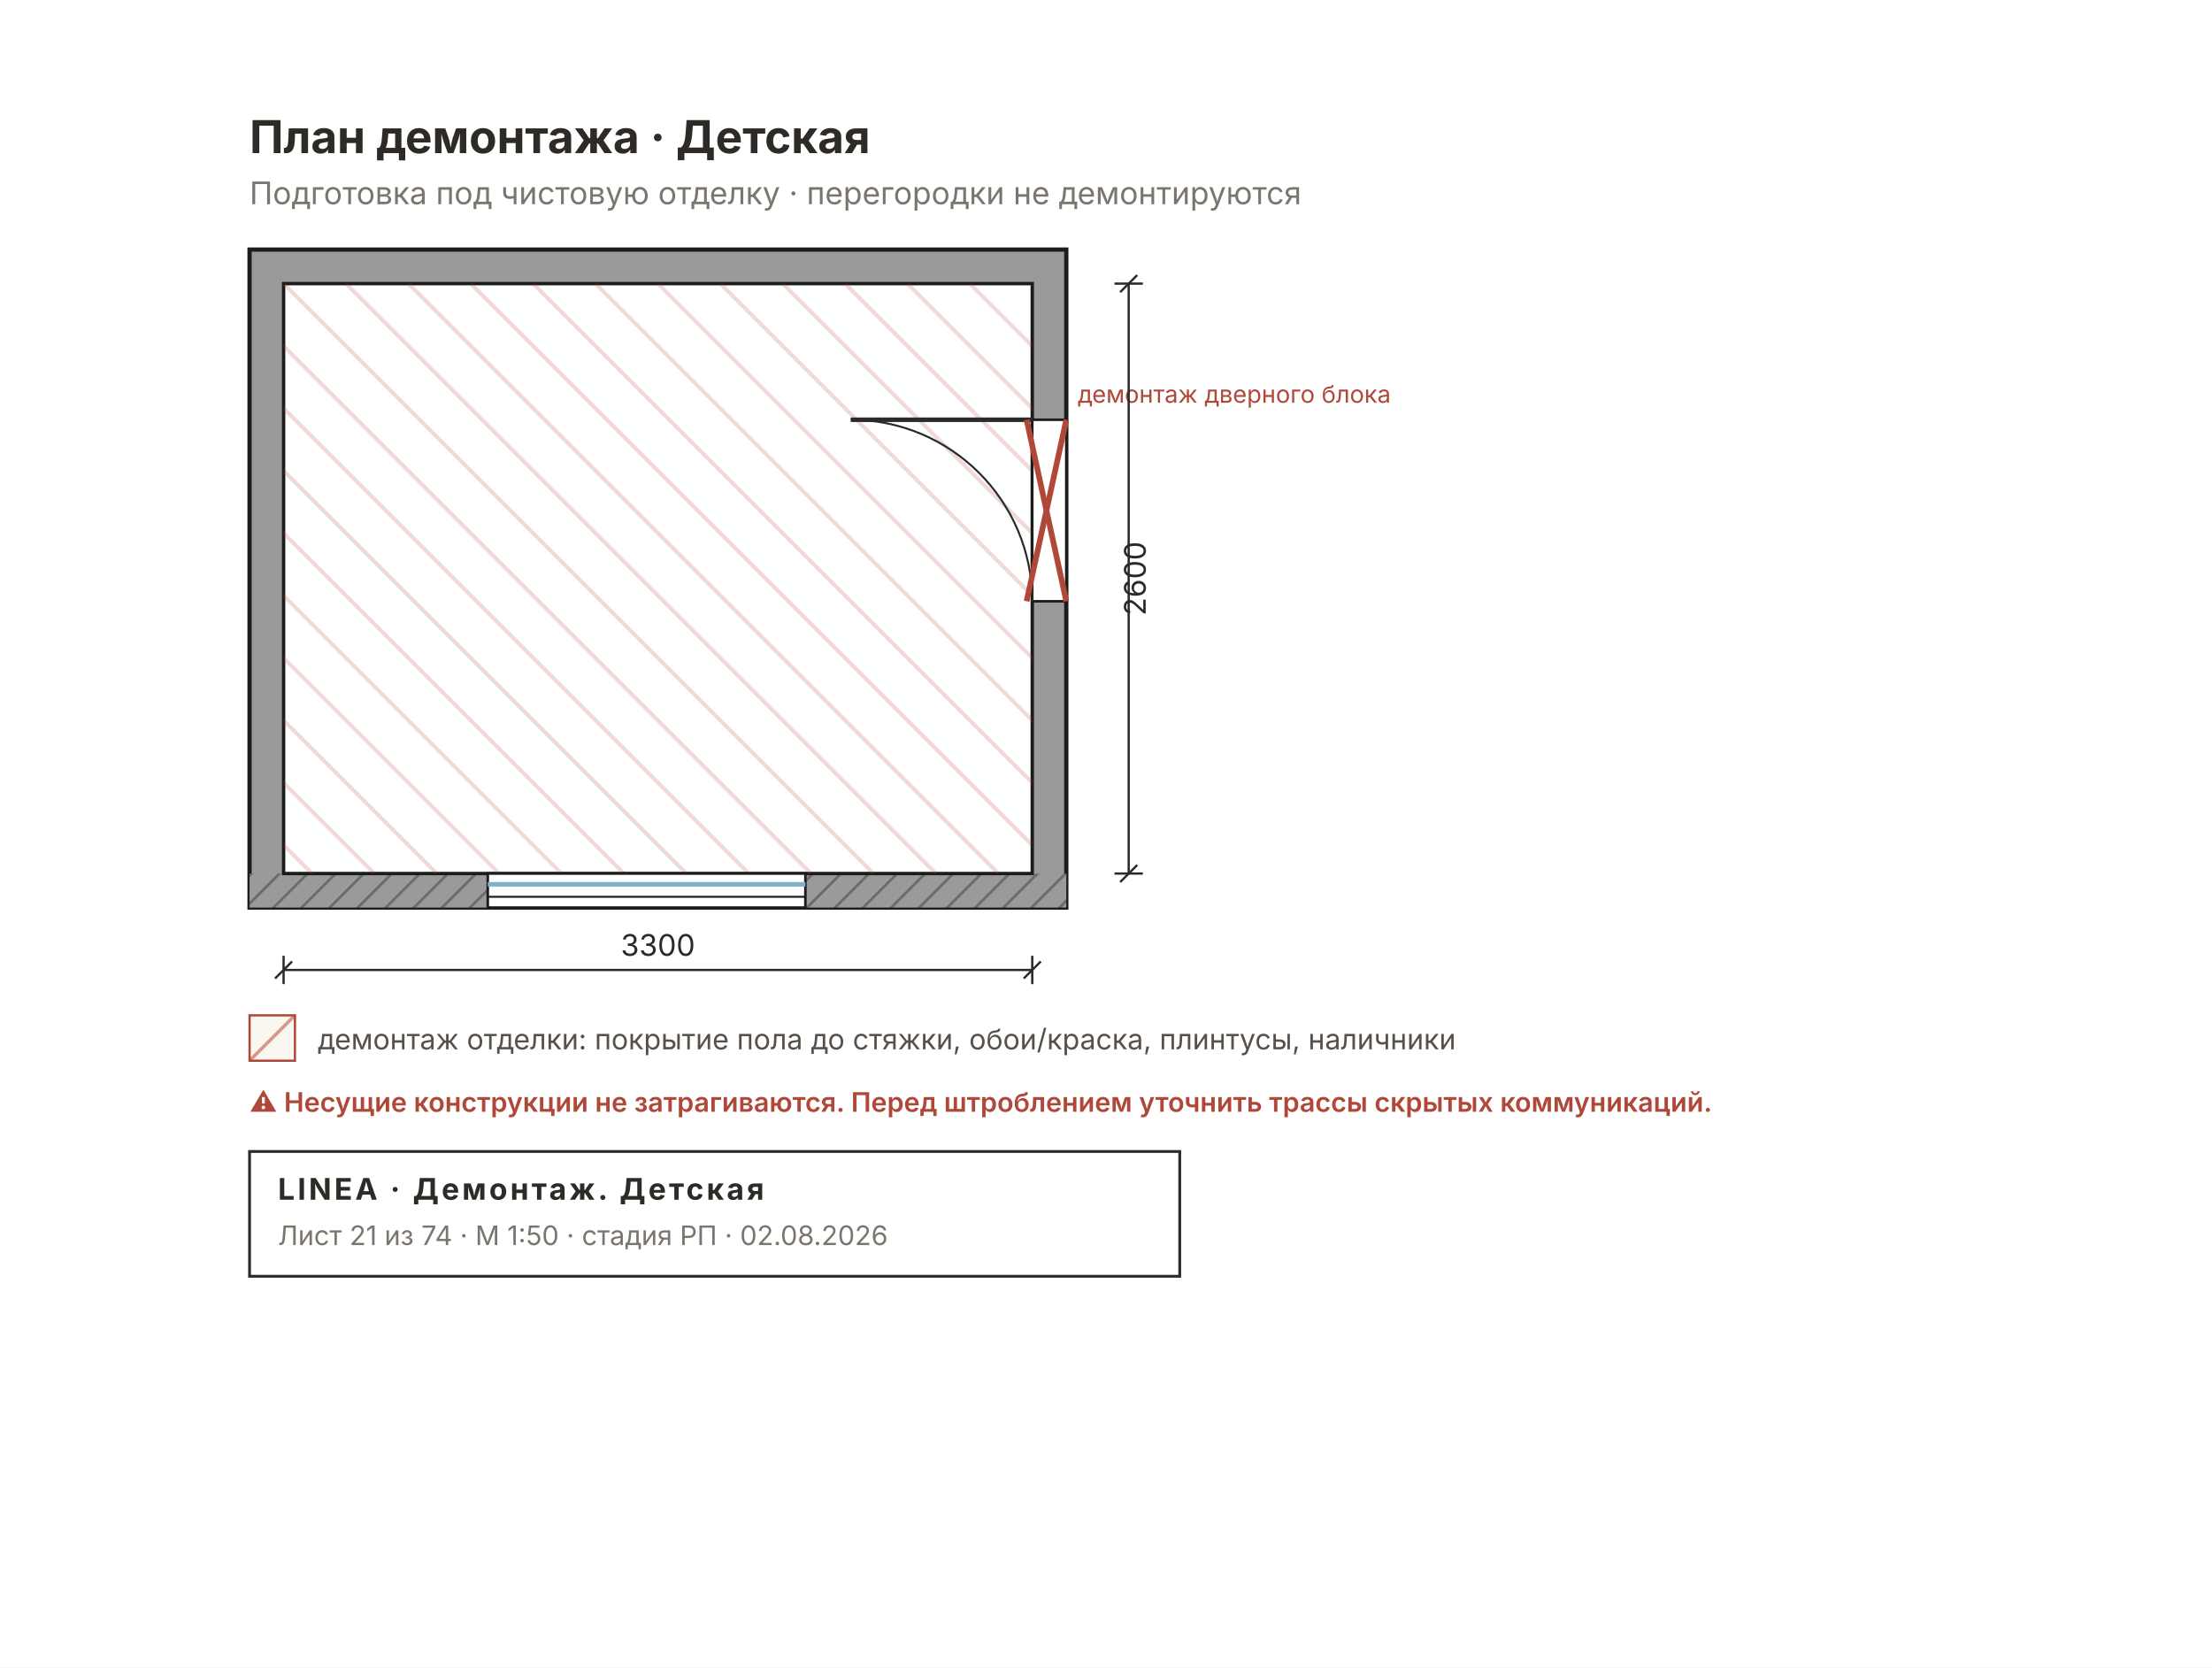
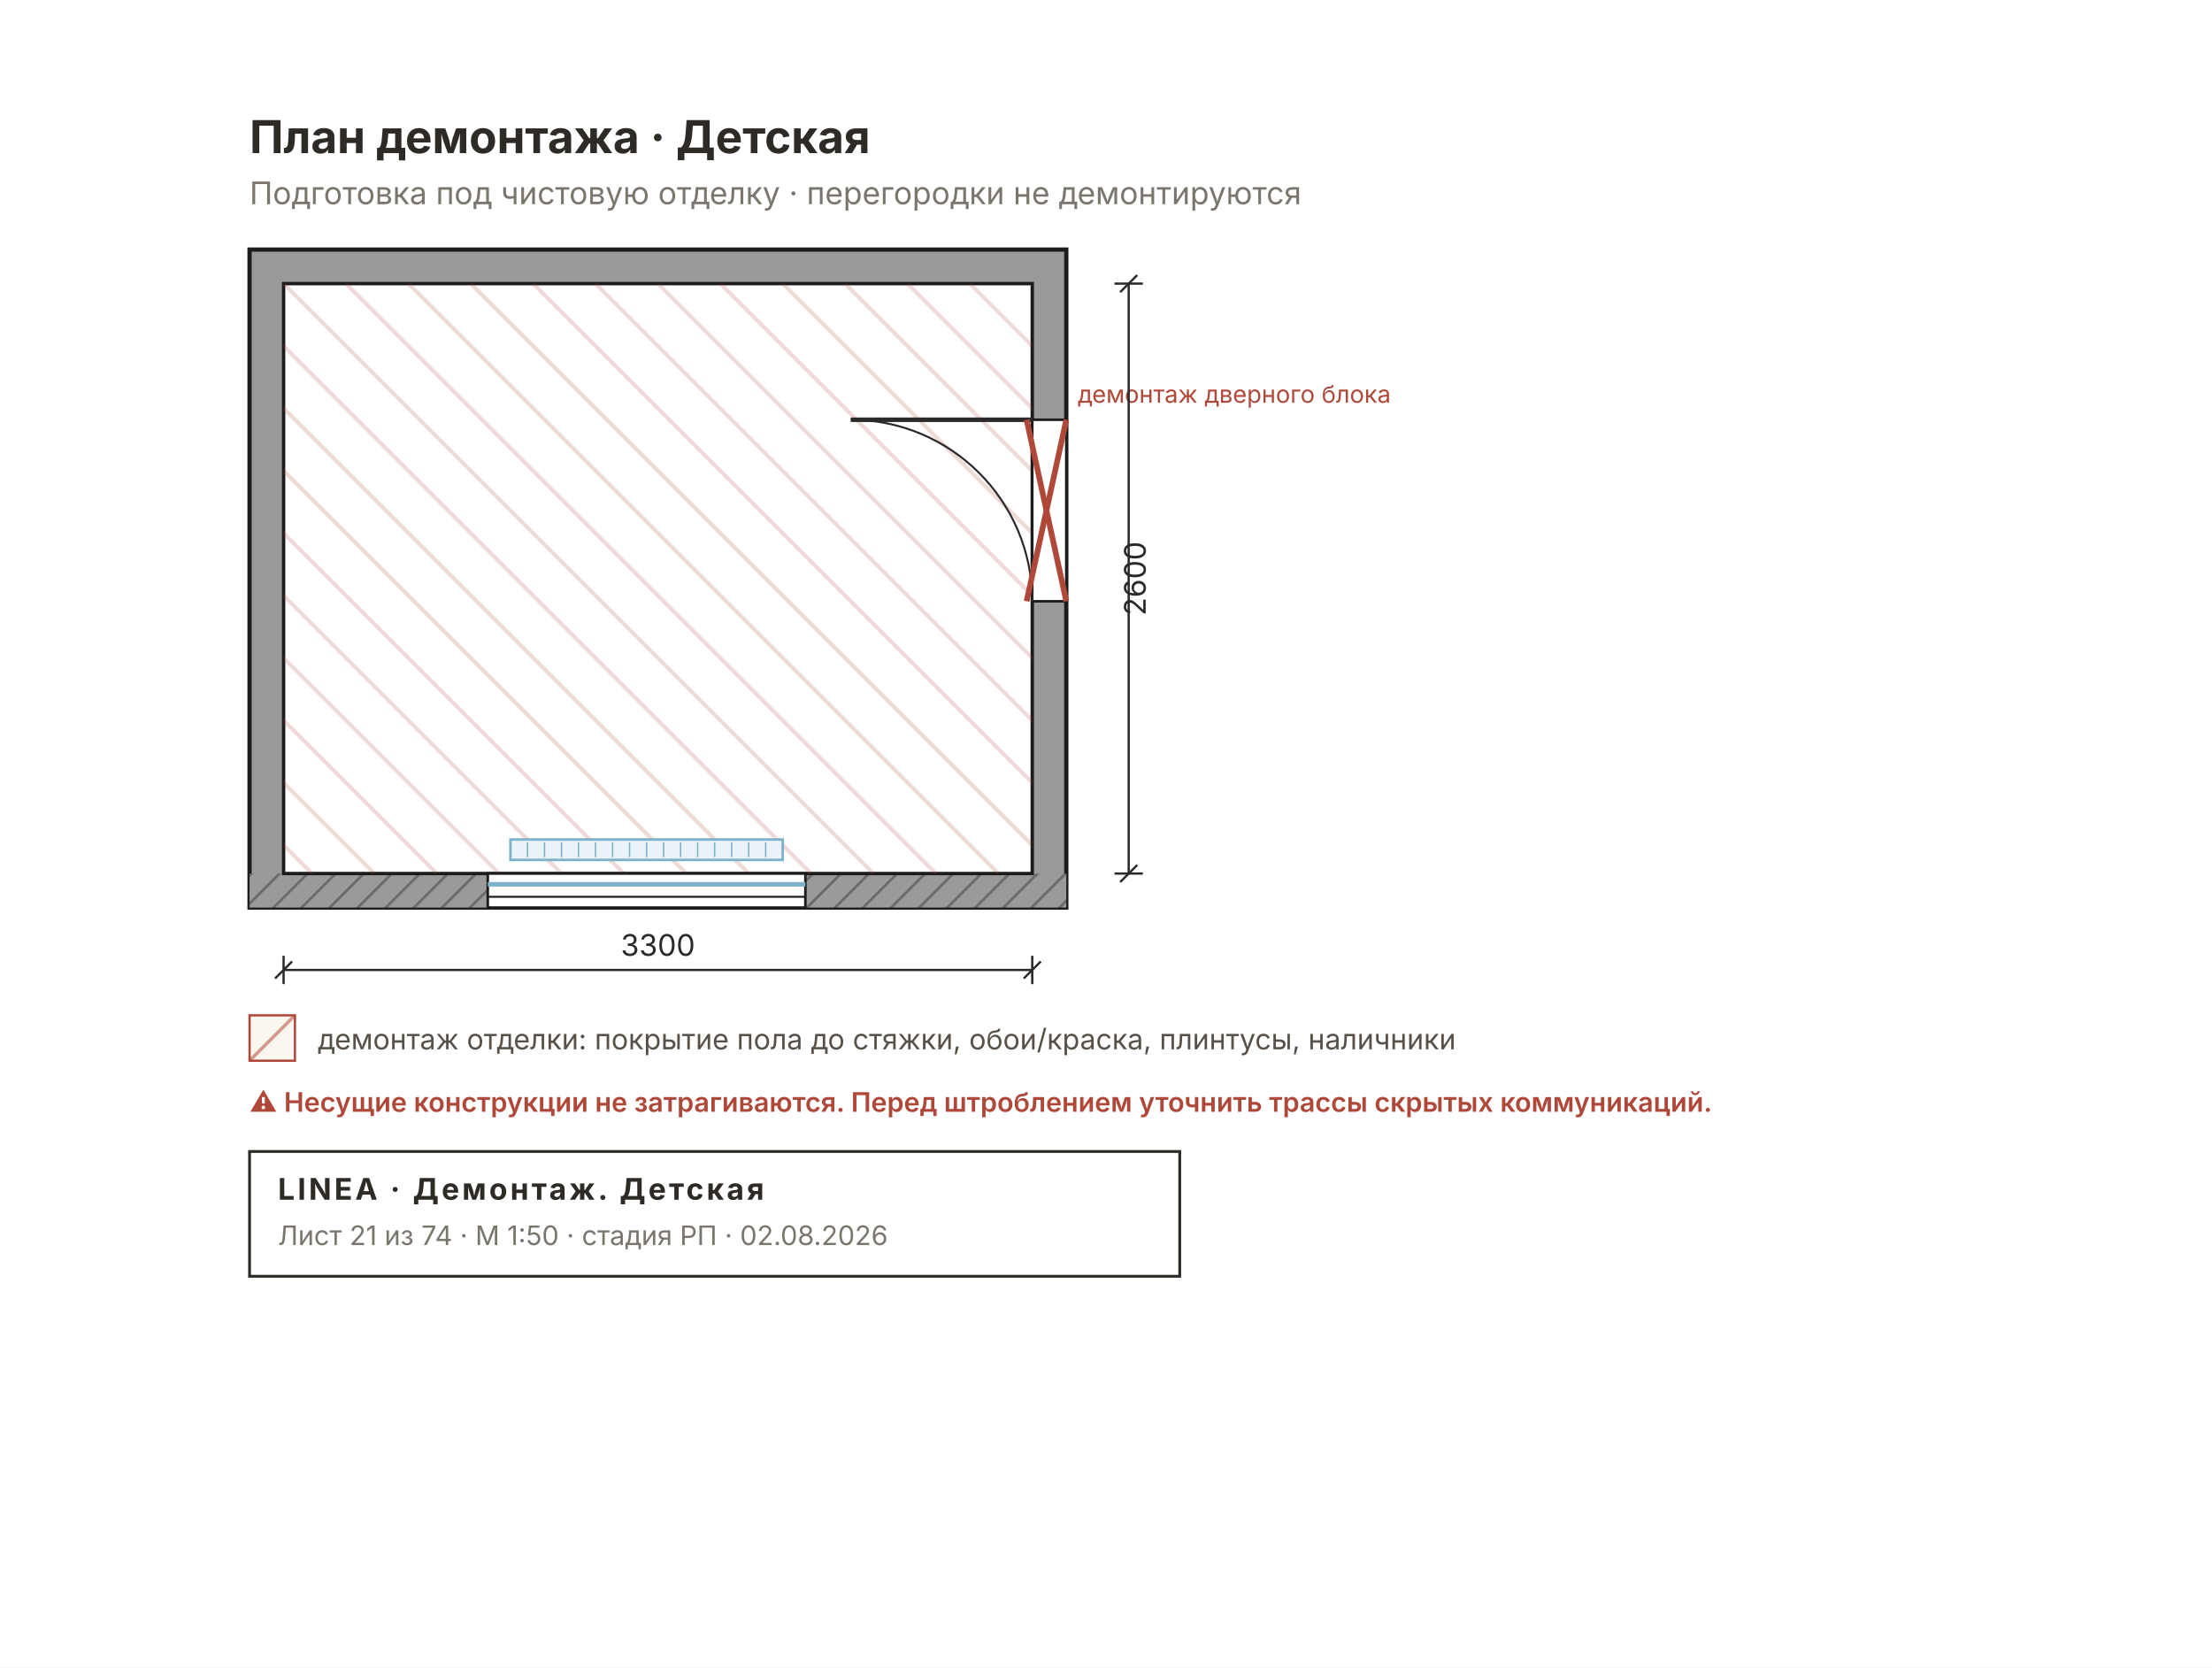
<svg xmlns="http://www.w3.org/2000/svg" width="780" height="588" viewBox="0 0 780 588" font-family="Inter, &quot;Helvetica Neue&quot;, Arial, sans-serif">
  <rect width="780" height="588" fill="#FFFFFF" />
  <defs>
    <pattern id="rh21" width="7" height="7" patternUnits="userSpaceOnUse" patternTransform="rotate(45)">
      <rect width="7" height="7" fill="#9A9A9A" />
      <line x1="0" y1="0" x2="0" y2="7" stroke="#6E6E6E" stroke-width="2" />
    </pattern>
  </defs>
  <rect x="88" y="88" width="288" height="232" fill="#9A9A9A" stroke="#1C1C1C" stroke-width="1.5" />
  <rect x="88" y="308" width="288" height="12" fill="url(#rh21)" />
  <rect x="100" y="100" width="264" height="208" fill="#FFFFFF" stroke="#1C1C1C" stroke-width="1.2" />
  <clipPath id="dm3">
    <rect x="100" y="100" width="264" height="208" />
  </clipPath>
  <g clip-path="url(#dm3)">
    <line x1="-120" y1="100" x2="88" y2="308" stroke="#B0483A33" stroke-width="1.4" />
    <line x1="-98" y1="100" x2="110" y2="308" stroke="#B0483A33" stroke-width="1.4" />
    <line x1="-76" y1="100" x2="132" y2="308" stroke="#B0483A33" stroke-width="1.4" />
    <line x1="-54" y1="100" x2="154" y2="308" stroke="#B0483A33" stroke-width="1.4" />
    <line x1="-32" y1="100" x2="176" y2="308" stroke="#B0483A33" stroke-width="1.4" />
    <line x1="-10" y1="100" x2="198" y2="308" stroke="#B0483A33" stroke-width="1.4" />
    <line x1="12" y1="100" x2="220" y2="308" stroke="#B0483A33" stroke-width="1.4" />
    <line x1="34" y1="100" x2="242" y2="308" stroke="#B0483A33" stroke-width="1.4" />
    <line x1="56" y1="100" x2="264" y2="308" stroke="#B0483A33" stroke-width="1.4" />
    <line x1="78" y1="100" x2="286" y2="308" stroke="#B0483A33" stroke-width="1.4" />
    <line x1="100" y1="100" x2="308" y2="308" stroke="#B0483A33" stroke-width="1.4" />
    <line x1="122" y1="100" x2="330" y2="308" stroke="#B0483A33" stroke-width="1.4" />
    <line x1="144" y1="100" x2="352" y2="308" stroke="#B0483A33" stroke-width="1.4" />
    <line x1="166" y1="100" x2="374" y2="308" stroke="#B0483A33" stroke-width="1.4" />
    <line x1="188" y1="100" x2="396" y2="308" stroke="#B0483A33" stroke-width="1.4" />
    <line x1="210" y1="100" x2="418" y2="308" stroke="#B0483A33" stroke-width="1.4" />
    <line x1="232" y1="100" x2="440" y2="308" stroke="#B0483A33" stroke-width="1.4" />
    <line x1="254" y1="100" x2="462" y2="308" stroke="#B0483A33" stroke-width="1.4" />
    <line x1="276" y1="100" x2="484" y2="308" stroke="#B0483A33" stroke-width="1.4" />
    <line x1="298" y1="100" x2="506" y2="308" stroke="#B0483A33" stroke-width="1.4" />
    <line x1="320" y1="100" x2="528" y2="308" stroke="#B0483A33" stroke-width="1.4" />
    <line x1="342" y1="100" x2="550" y2="308" stroke="#B0483A33" stroke-width="1.4" />
    <line x1="364" y1="100" x2="572" y2="308" stroke="#B0483A33" stroke-width="1.4" />
    <line x1="386" y1="100" x2="594" y2="308" stroke="#B0483A33" stroke-width="1.4" />
    <line x1="408" y1="100" x2="616" y2="308" stroke="#B0483A33" stroke-width="1.4" />
    <line x1="430" y1="100" x2="638" y2="308" stroke="#B0483A33" stroke-width="1.4" />
    <line x1="452" y1="100" x2="660" y2="308" stroke="#B0483A33" stroke-width="1.4" />
    <line x1="474" y1="100" x2="682" y2="308" stroke="#B0483A33" stroke-width="1.4" />
    <line x1="496" y1="100" x2="704" y2="308" stroke="#B0483A33" stroke-width="1.4" />
    <line x1="518" y1="100" x2="726" y2="308" stroke="#B0483A33" stroke-width="1.4" />
    <line x1="540" y1="100" x2="748" y2="308" stroke="#B0483A33" stroke-width="1.4" />
    <line x1="562" y1="100" x2="770" y2="308" stroke="#B0483A33" stroke-width="1.4" />
  </g>
  <rect x="172" y="308" width="112" height="12" fill="#FFFFFF" stroke="#1C1C1C" stroke-width="0.9" />
  <line x1="172" y1="311.8" x2="284" y2="311.8" stroke="#7FB2C8" stroke-width="1.6" />
  <line x1="172" y1="316.2" x2="284" y2="316.2" stroke="#1C1C1C" stroke-width="0.7" />
+   <rect x="180" y="296" width="96" height="7.2" fill="#EAF3F7" stroke="#7FB2C8" stroke-width="0.9" />
+   <line x1="186" y1="297" x2="186" y2="302.2" stroke="#7FB2C8" stroke-width="0.5" />
+   <line x1="192" y1="297" x2="192" y2="302.2" stroke="#7FB2C8" stroke-width="0.5" />
+   <line x1="198" y1="297" x2="198" y2="302.2" stroke="#7FB2C8" stroke-width="0.5" />
+   <line x1="204" y1="297" x2="204" y2="302.2" stroke="#7FB2C8" stroke-width="0.5" />
+   <line x1="210" y1="297" x2="210" y2="302.2" stroke="#7FB2C8" stroke-width="0.5" />
+   <line x1="216" y1="297" x2="216" y2="302.2" stroke="#7FB2C8" stroke-width="0.5" />
+   <line x1="222" y1="297" x2="222" y2="302.2" stroke="#7FB2C8" stroke-width="0.5" />
+   <line x1="228" y1="297" x2="228" y2="302.2" stroke="#7FB2C8" stroke-width="0.5" />
+   <line x1="234" y1="297" x2="234" y2="302.2" stroke="#7FB2C8" stroke-width="0.5" />
+   <line x1="240" y1="297" x2="240" y2="302.2" stroke="#7FB2C8" stroke-width="0.5" />
+   <line x1="246" y1="297" x2="246" y2="302.2" stroke="#7FB2C8" stroke-width="0.5" />
+   <line x1="252" y1="297" x2="252" y2="302.2" stroke="#7FB2C8" stroke-width="0.5" />
+   <line x1="258" y1="297" x2="258" y2="302.2" stroke="#7FB2C8" stroke-width="0.5" />
+   <line x1="264" y1="297" x2="264" y2="302.2" stroke="#7FB2C8" stroke-width="0.5" />
+   <line x1="270" y1="297" x2="270" y2="302.2" stroke="#7FB2C8" stroke-width="0.5" />
  <rect x="364" y="148" width="12" height="64" fill="#FFFFFF" stroke="#1C1C1C" stroke-width="0.9" />
  <line x1="364" y1="148" x2="300" y2="148" stroke="#2A2A2A" stroke-width="1.6" />
  <path d="M 364 212 A 64 64 0 0 0 300 148" fill="none" stroke="#2A2A2A" stroke-width="0.7" />
  <g stroke="#B0483A" stroke-width="2">
    <line x1="362" y1="148" x2="376" y2="212" />
    <line x1="362" y1="212" x2="376" y2="148" />
  </g>
  <text x="380" y="142" font-size="8.5" fill="#B0483A">демонтаж дверного блока</text>
  <text x="88" y="54" font-size="16" font-weight="700" fill="#2E2A26">План демонтажа · Детская</text>
  <text x="88" y="72" font-size="11" fill="#7A756D">Подготовка под чистовую отделку · перегородки не демонтируются</text>
  <g stroke="#2A2A2A" stroke-width="0.8" fill="none">
    <line x1="100" y1="342" x2="364" y2="342" />
    <line x1="100" y1="337" x2="100" y2="347" />
    <line x1="364" y1="337" x2="364" y2="347" />
    <line x1="97" y1="345" x2="103" y2="339" />
    <line x1="361" y1="345" x2="367" y2="339" />
  </g>
  <text x="232" y="337" font-size="10.5" fill="#2A2A2A" text-anchor="middle">3300</text>
  <g stroke="#2A2A2A" stroke-width="0.8" fill="none">
    <line x1="398" y1="100" x2="398" y2="308" />
    <line x1="393" y1="100" x2="403" y2="100" />
    <line x1="393" y1="308" x2="403" y2="308" />
    <line x1="395" y1="103" x2="401" y2="97" />
    <line x1="395" y1="311" x2="401" y2="305" />
  </g>
  <text x="404" y="204" font-size="10.5" fill="#2A2A2A" transform="rotate(-90 404 204)" text-anchor="middle">2600</text>
  <g font-size="10" fill="#57514A">
    <rect x="88" y="358" width="16" height="16" fill="#FAF7F0" stroke="#B0483A" stroke-width="0.8" />
    <line x1="88" y1="374" x2="104" y2="358" stroke="#B0483A88" stroke-width="1.2" />
    <text x="112" y="370">демонтаж отделки: покрытие пола до стяжки, обои/краска, плинтусы, наличники</text>
  </g>
  <g font-size="9.5" font-weight="600" fill="#B0483A">
    <text x="88" y="392">⚠ Несущие конструкции не затрагиваются. Перед штроблением уточнить трассы скрытых коммуникаций.</text>
  </g>
  <g>
    <rect x="88" y="406" width="328" height="44" fill="none" stroke="#2E2A26" stroke-width="1" />
    <text x="98" y="423" font-size="10.5" font-weight="700" fill="#2E2A26" letter-spacing="1">LINEA · Демонтаж. Детская</text>
    <text x="98" y="439" font-size="9.5" fill="#7A756D">Лист 21 из 74 · М 1:50 · стадия РП · 02.08.2026</text>
  </g>
</svg>
